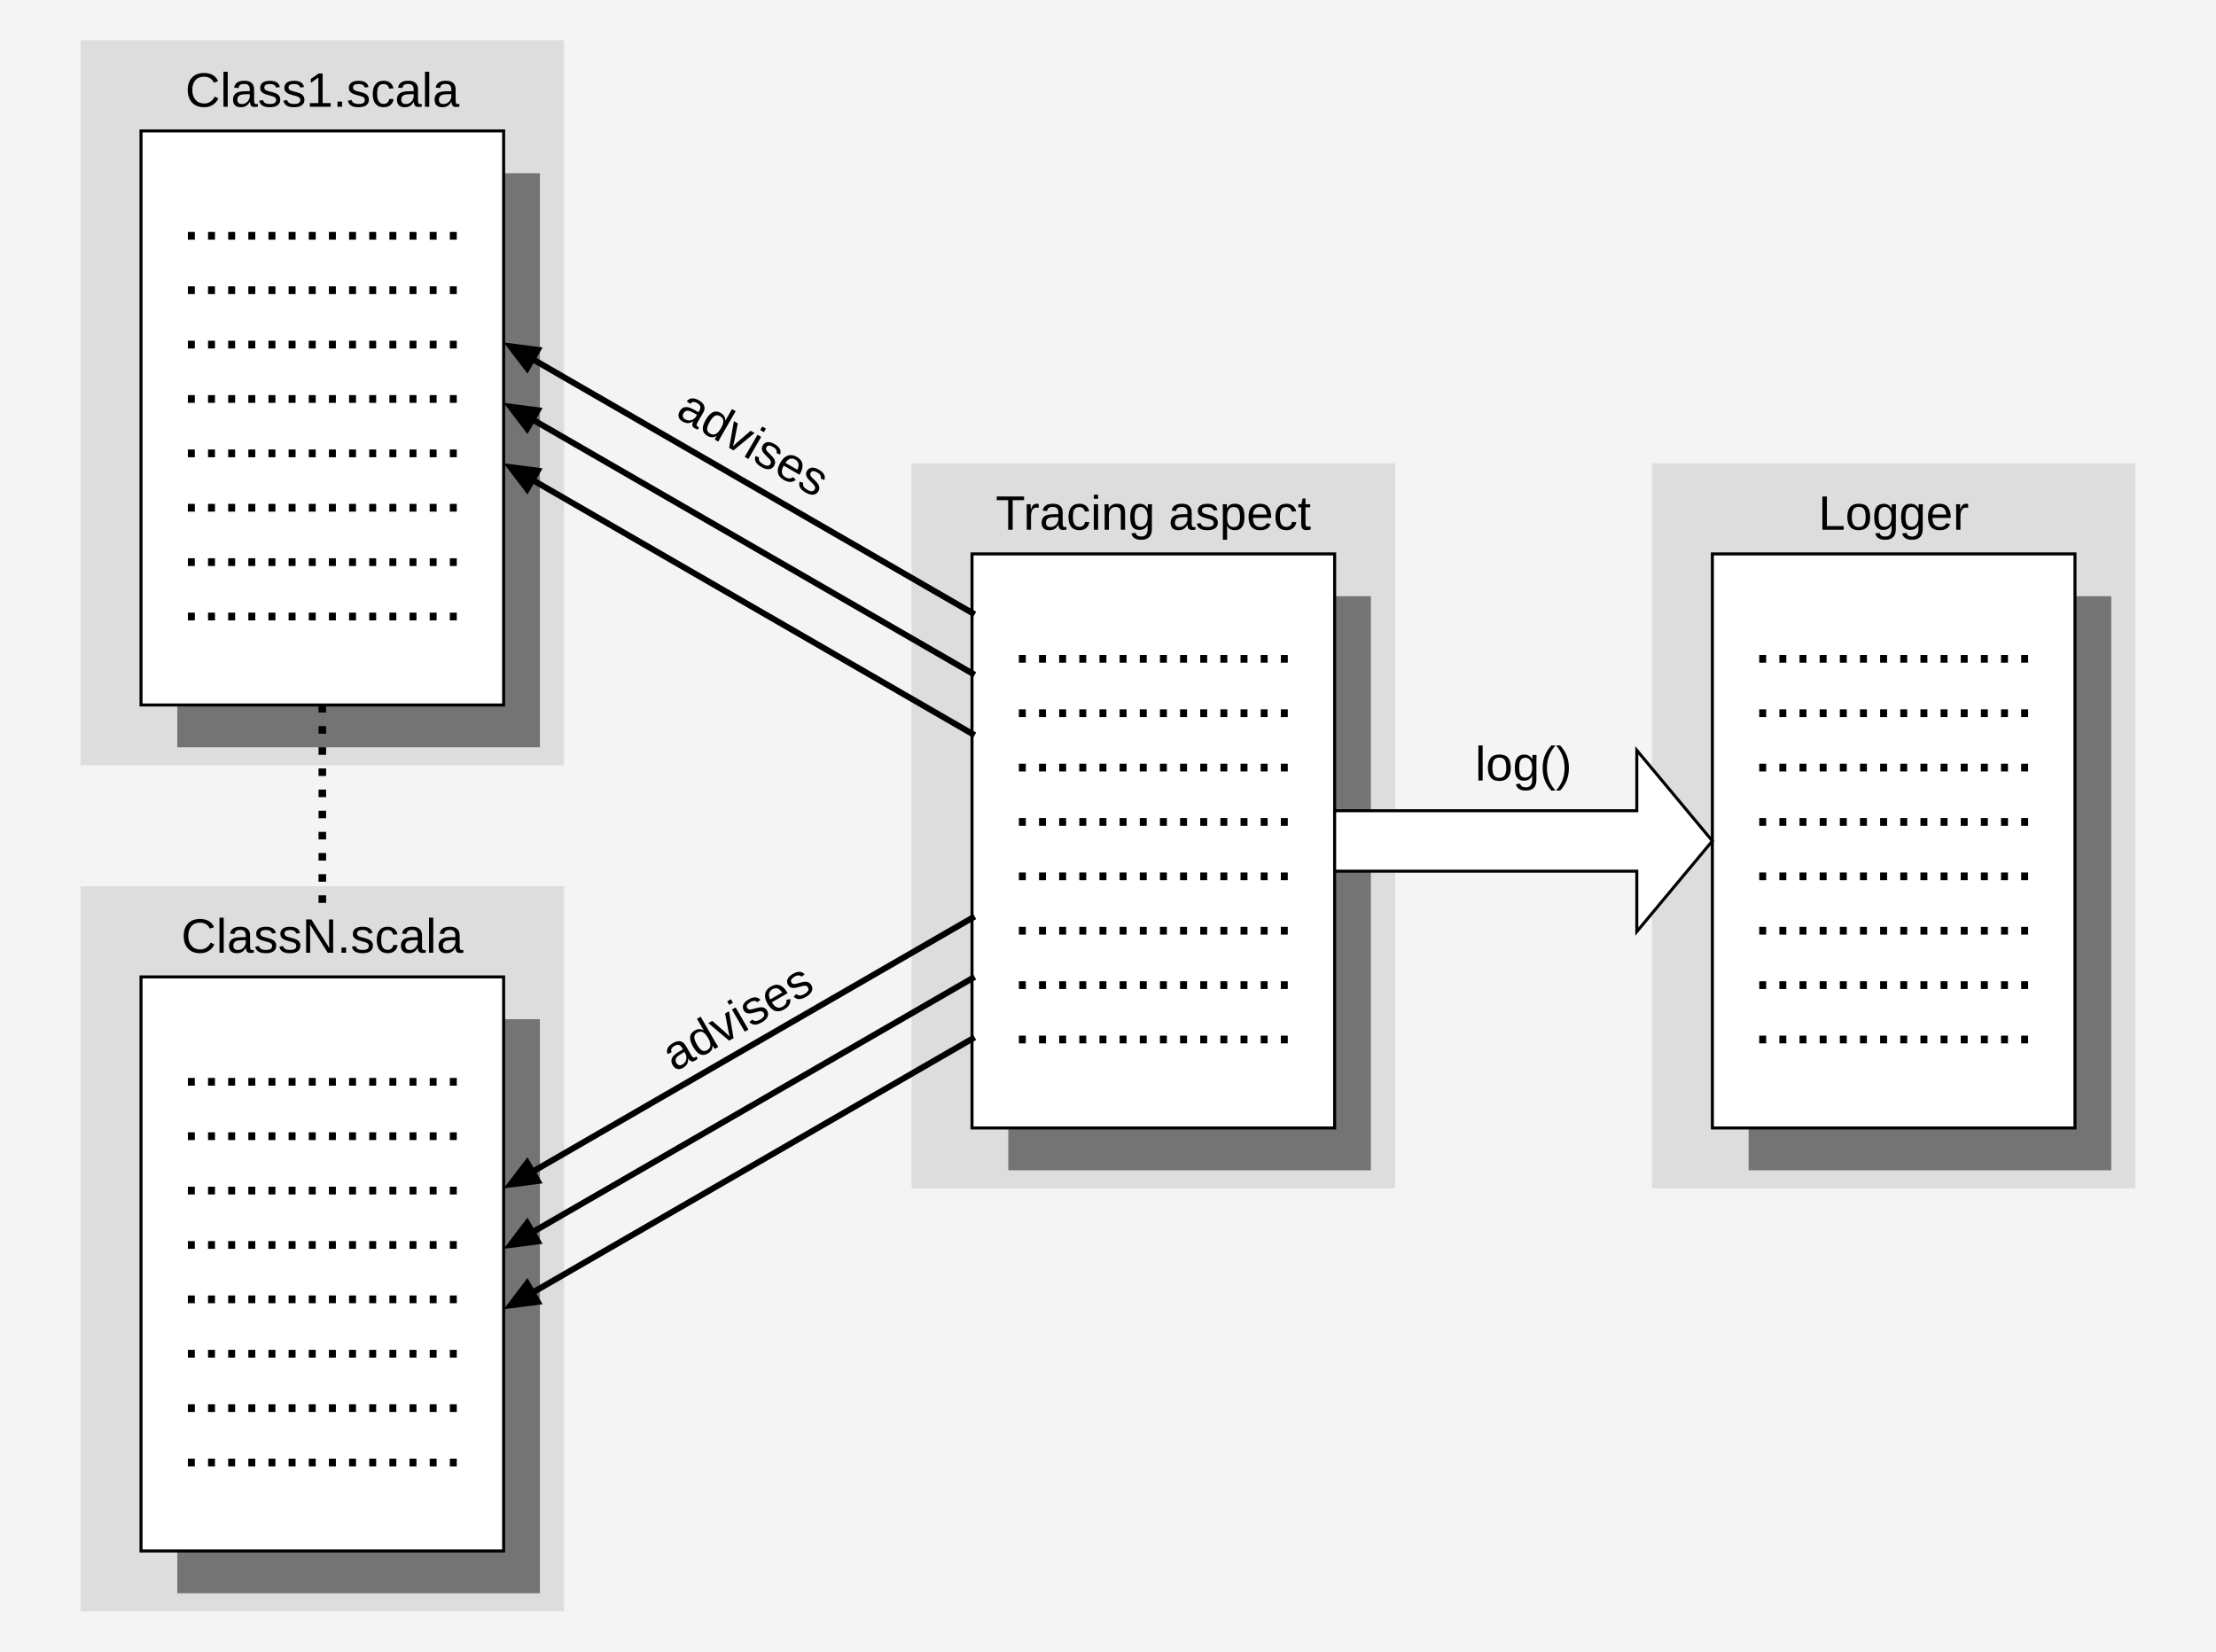
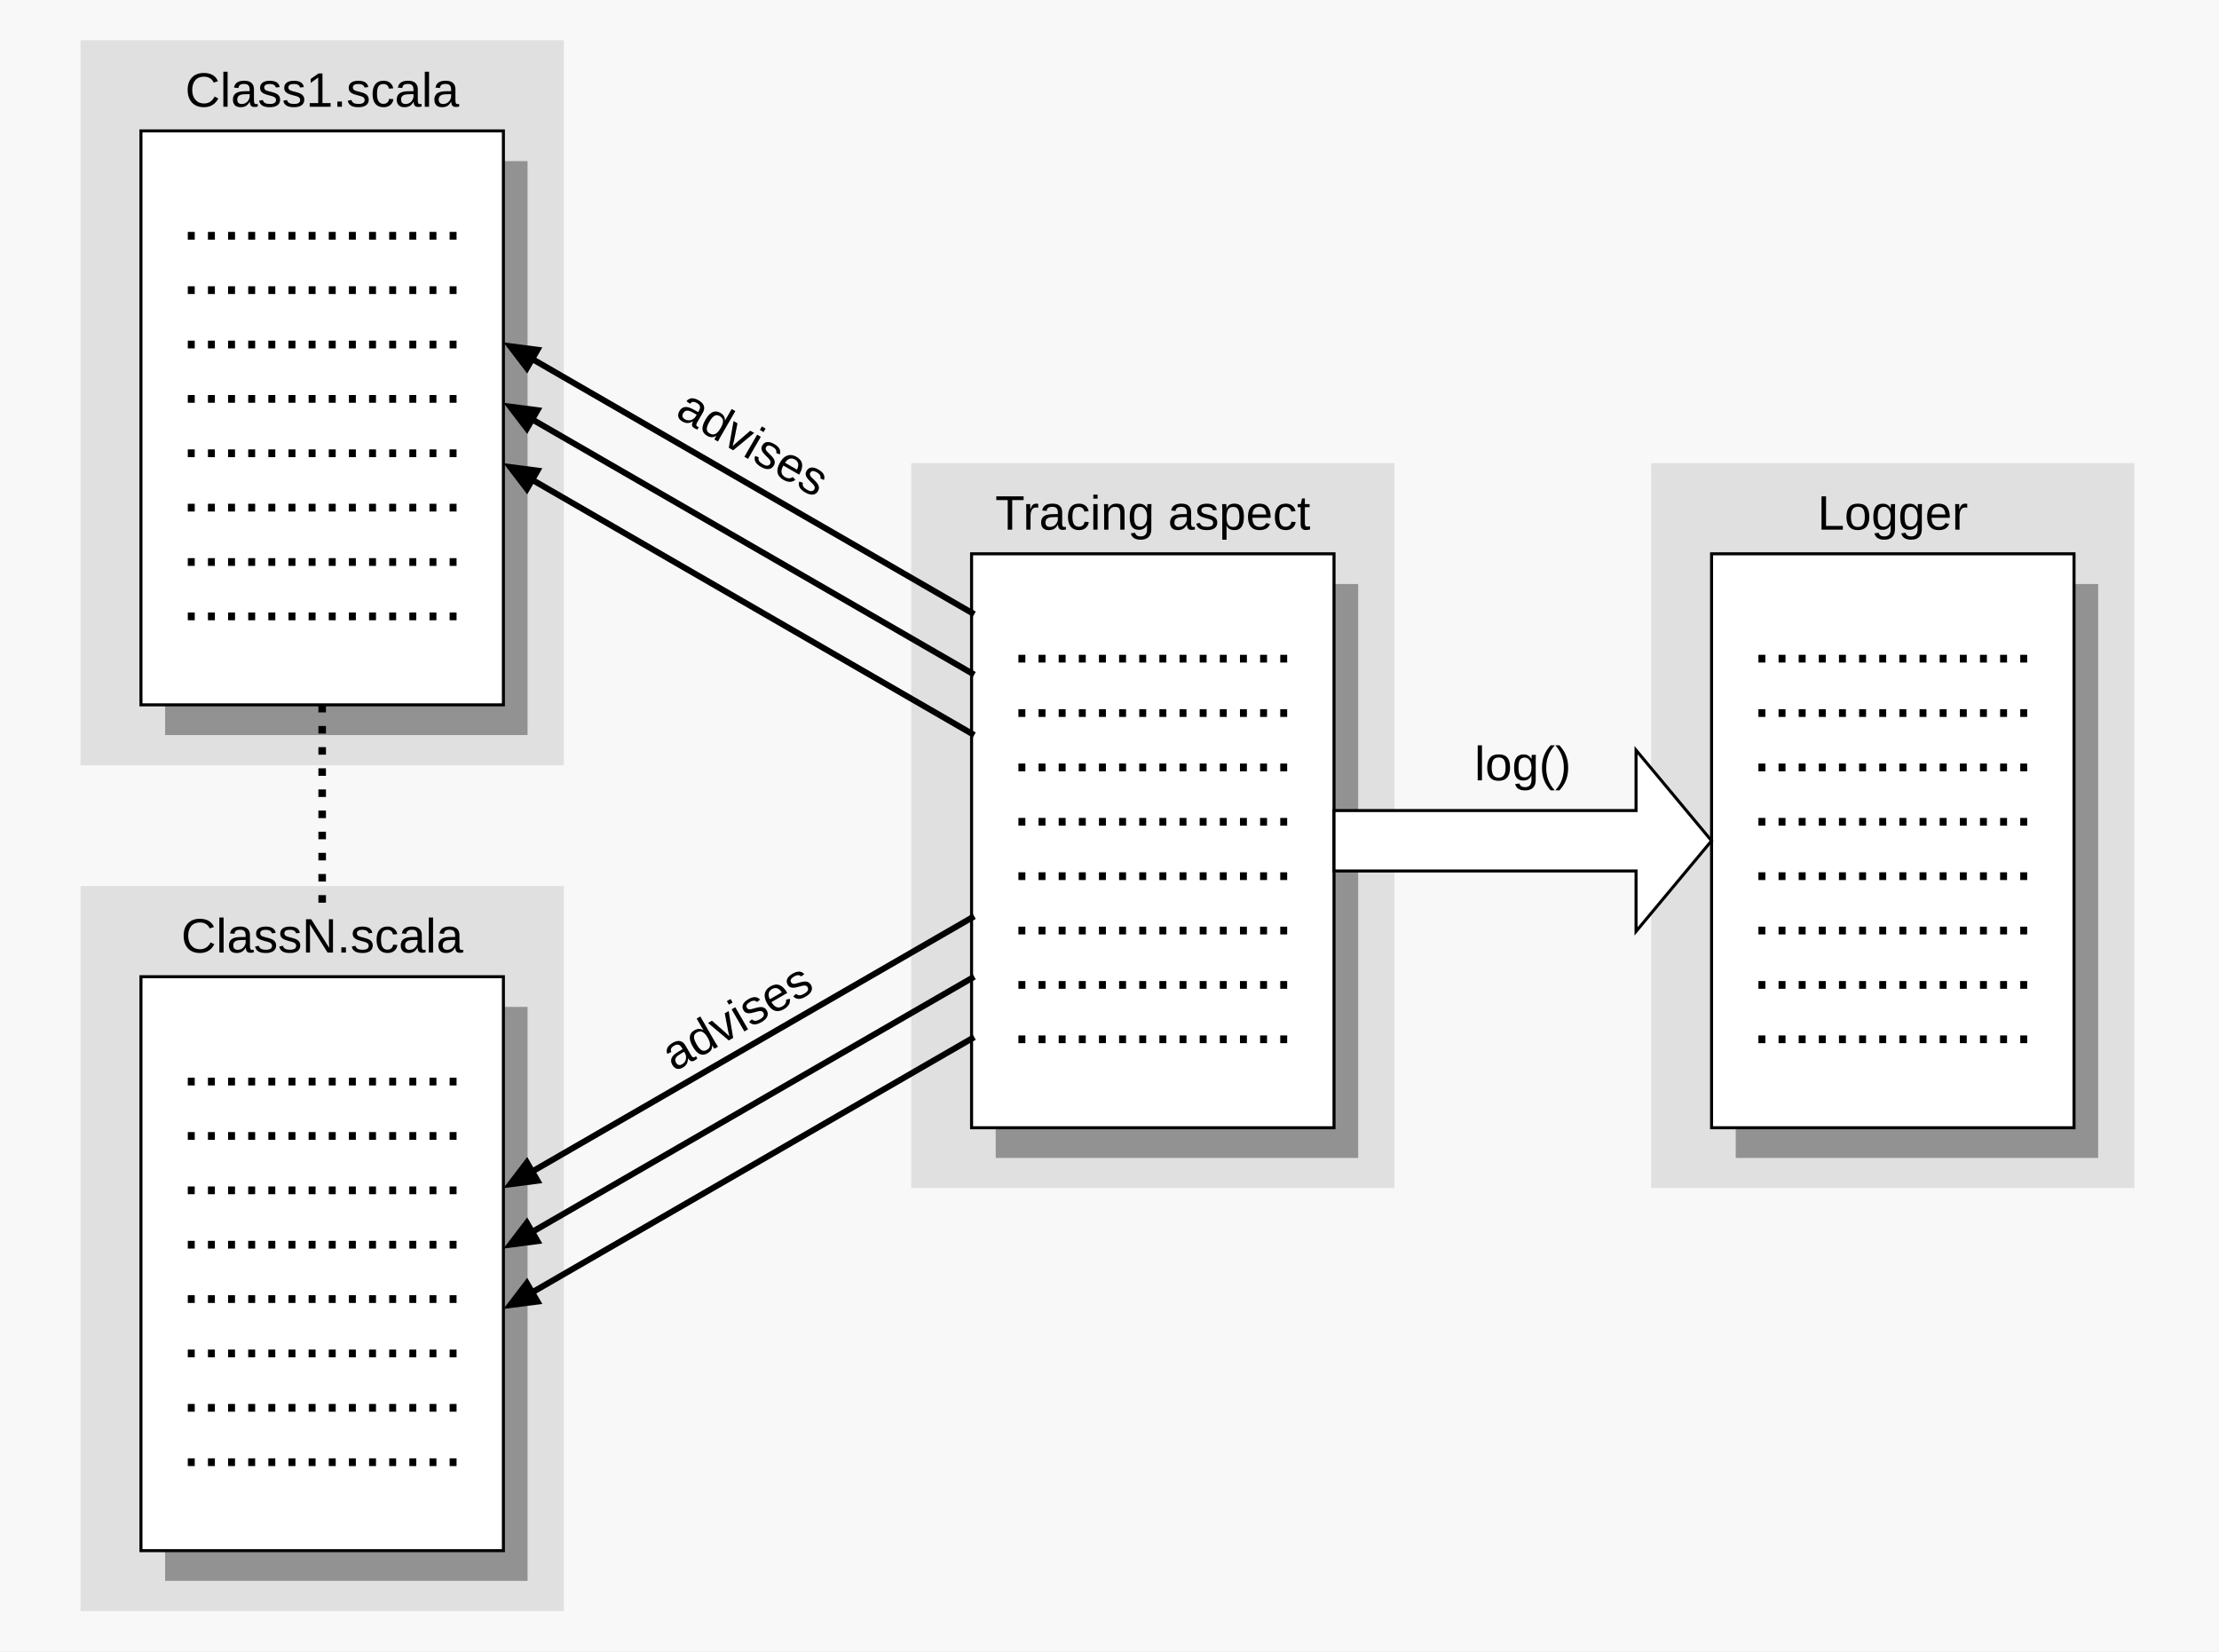
- <svg xmlns="http://www.w3.org/2000/svg" version="1.1" width="550" height="410" style="font:16px Arial,Helvetica,sans-serif;text-anchor:middle;">
+ <svg xmlns="http://www.w3.org/2000/svg" version="2" width="551" height="410" style="font:16px Arial,Helvetica,sans-serif;text-anchor:middle;">
  <defs>
    <polygon id="uarrow" points="0,0 5,12 1,12 1,180 -1,180 -1,12 -5,12 0,0" />
    <use id="b60darrow" href="#uarrow" transform="rotate(-60)" fill="black" />
    <use id="u60darrow" href="#uarrow" transform="rotate(-120)" fill="black" />
-     <rect id="bg" width="160" height="240" stroke-width="2" fill="rgba(180,180,180,0.36)" />
+     <rect id="bg" width="160" height="240" stroke-width="2" fill="rgba(200,200,200,0.5)" />
    <rect id="base" width="120" height="190" stroke-width="1" />
-     <text id="dots" x="60" font-size="24" textLength="84">..............</text>
+     <text id="dots" x="60" font-size="24" textLength="84">
+       ..............
+     </text>
    <g id="twolines">
      <use href="#dots" />
      <use href="#dots" y="18" />
    </g>
    <g id="fourlines">
      <use href="#twolines" />
      <use href="#twolines" y="36" />
    </g>
    <g id="mod">
      <use href="#bg" />
      <g transform="translate(20, 30)">
-         <use href="#base" fill="rgba(90,90,90,0.8)" x="12" y="14" />
+         <use href="#base" fill="rgba(120,120,120,0.75)" x="8" y="10" />
        <use href="#base" fill="white" stroke="black" />
        <use href="#fourlines" y="36" />
        <use href="#fourlines" y="108" />
      </g>
    </g>
  </defs>
-   <rect width="675" height="540" fill="rgba(255,255,255,0.25)" />
+   <rect width="551" height="410" fill="rgba(255,255,255,0.5)" />
  <g transform="matrix(0.75 0 0 0.75 20 10)">
    <g transform="translate(275,140)">
      <use href="#mod" />
      <text x="80" y="22">Tracing aspect</text>
    </g>
    <use href="#mod" />
    <text x="80" y="22">Class1.scala</text>
    <g transform="rotate(30,220,138)">
      <text x="220" y="138">advises</text>
    </g>
    <g transform="translate(140,100)">
      <use href="#b60darrow" />
      <use href="#b60darrow" y="20" />
      <use href="#b60darrow" y="40" />
    </g>
    <g transform="translate(0,280)">
      <use href="#mod" />
      <text x="80" y="22">ClassN.scala</text>
      <g transform="rotate(-30,220,48)">
        <text x="220" y="48">advises</text>
      </g>
      <g transform="translate(140,100)">
        <use href="#u60darrow" />
        <use href="#u60darrow" y="20" />
        <use href="#u60darrow" y="40" />
      </g>
    </g>
    <line x1="80" x2="80" y1="220" y2="289" stroke="black" stroke-width="2.5" stroke-dasharray="2.5 4.5" />
    <g transform="translate(520,140)">
      <use href="#mod" />
      <text x="80" y="22">Logger</text>
      <g transform="translate(20,125)">
-         <path fill="white" stroke="black" stroke-width="1" d="M 0 0              L -25,-30 -25,-10 -125,-10 -125,10 -25,10 -25,30 0,0              Z" />
+         <path fill="white" stroke="black" d="M 0 0                  L -25,-30 -25,-10 -125,-10 -125,10 -25,10 -25,30                  Z" />
        <text x="-62.5" y="-20">log()</text>
      </g>
    </g>
  </g>
</svg>
